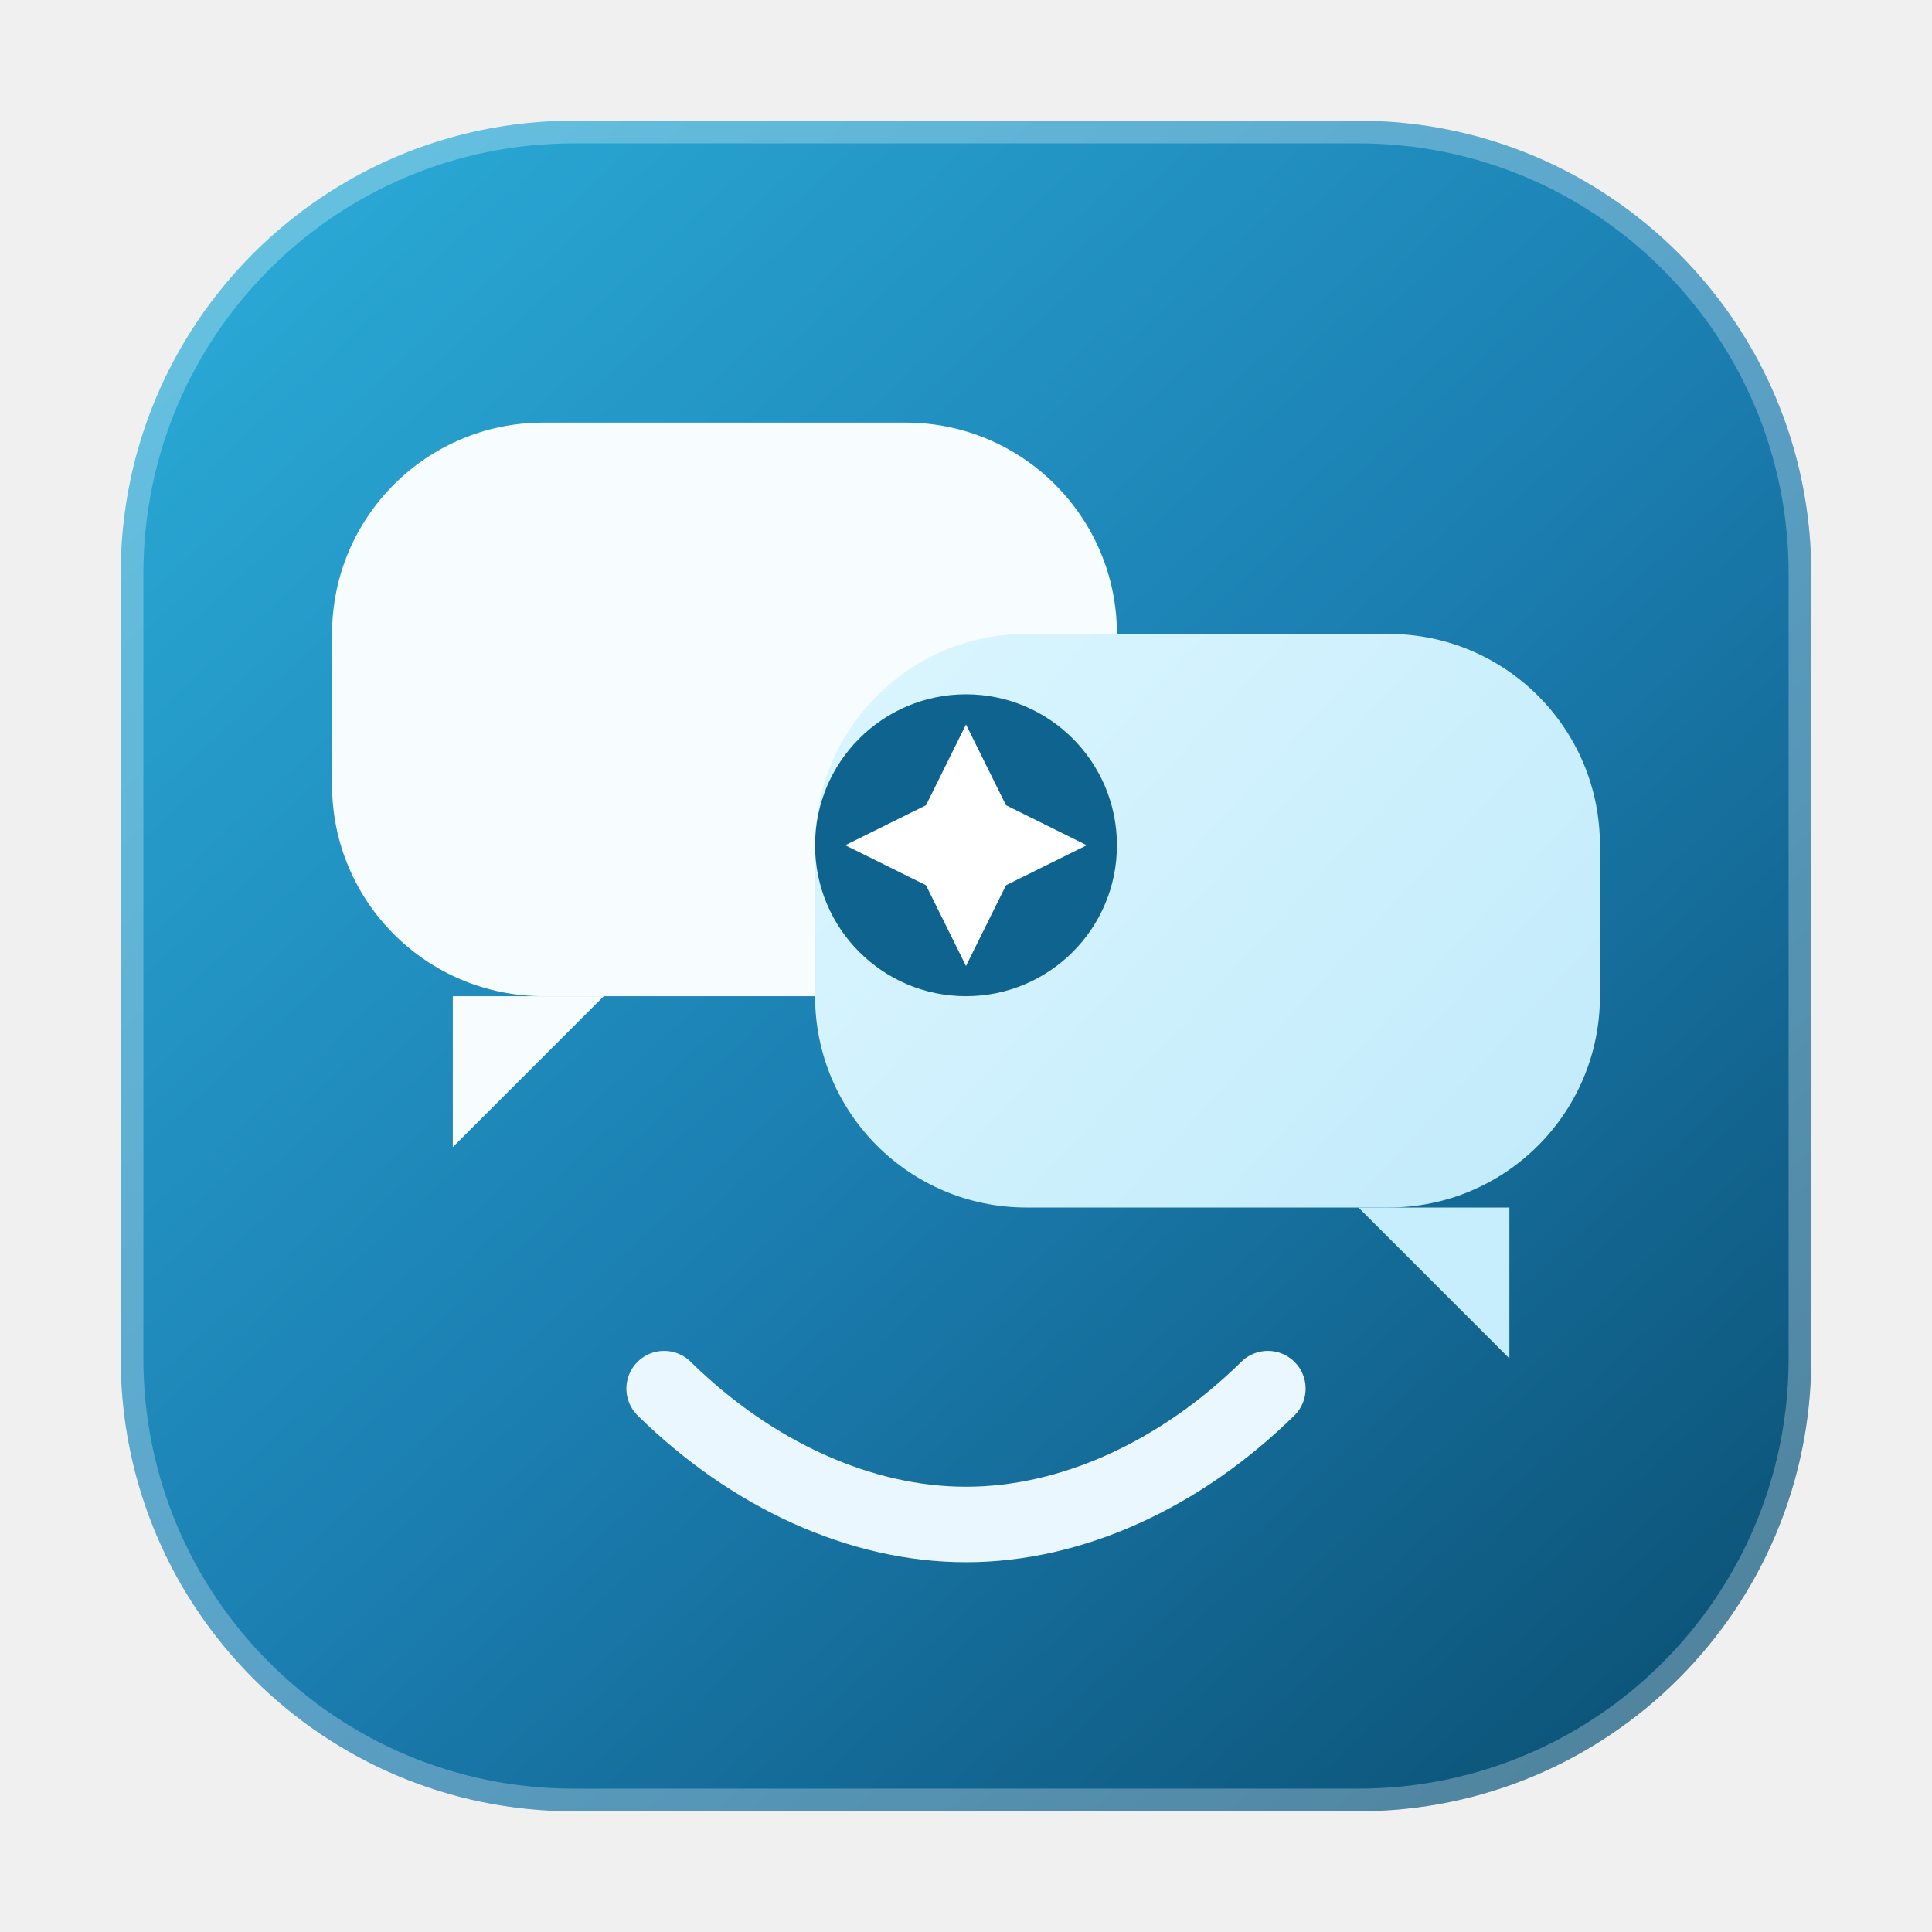
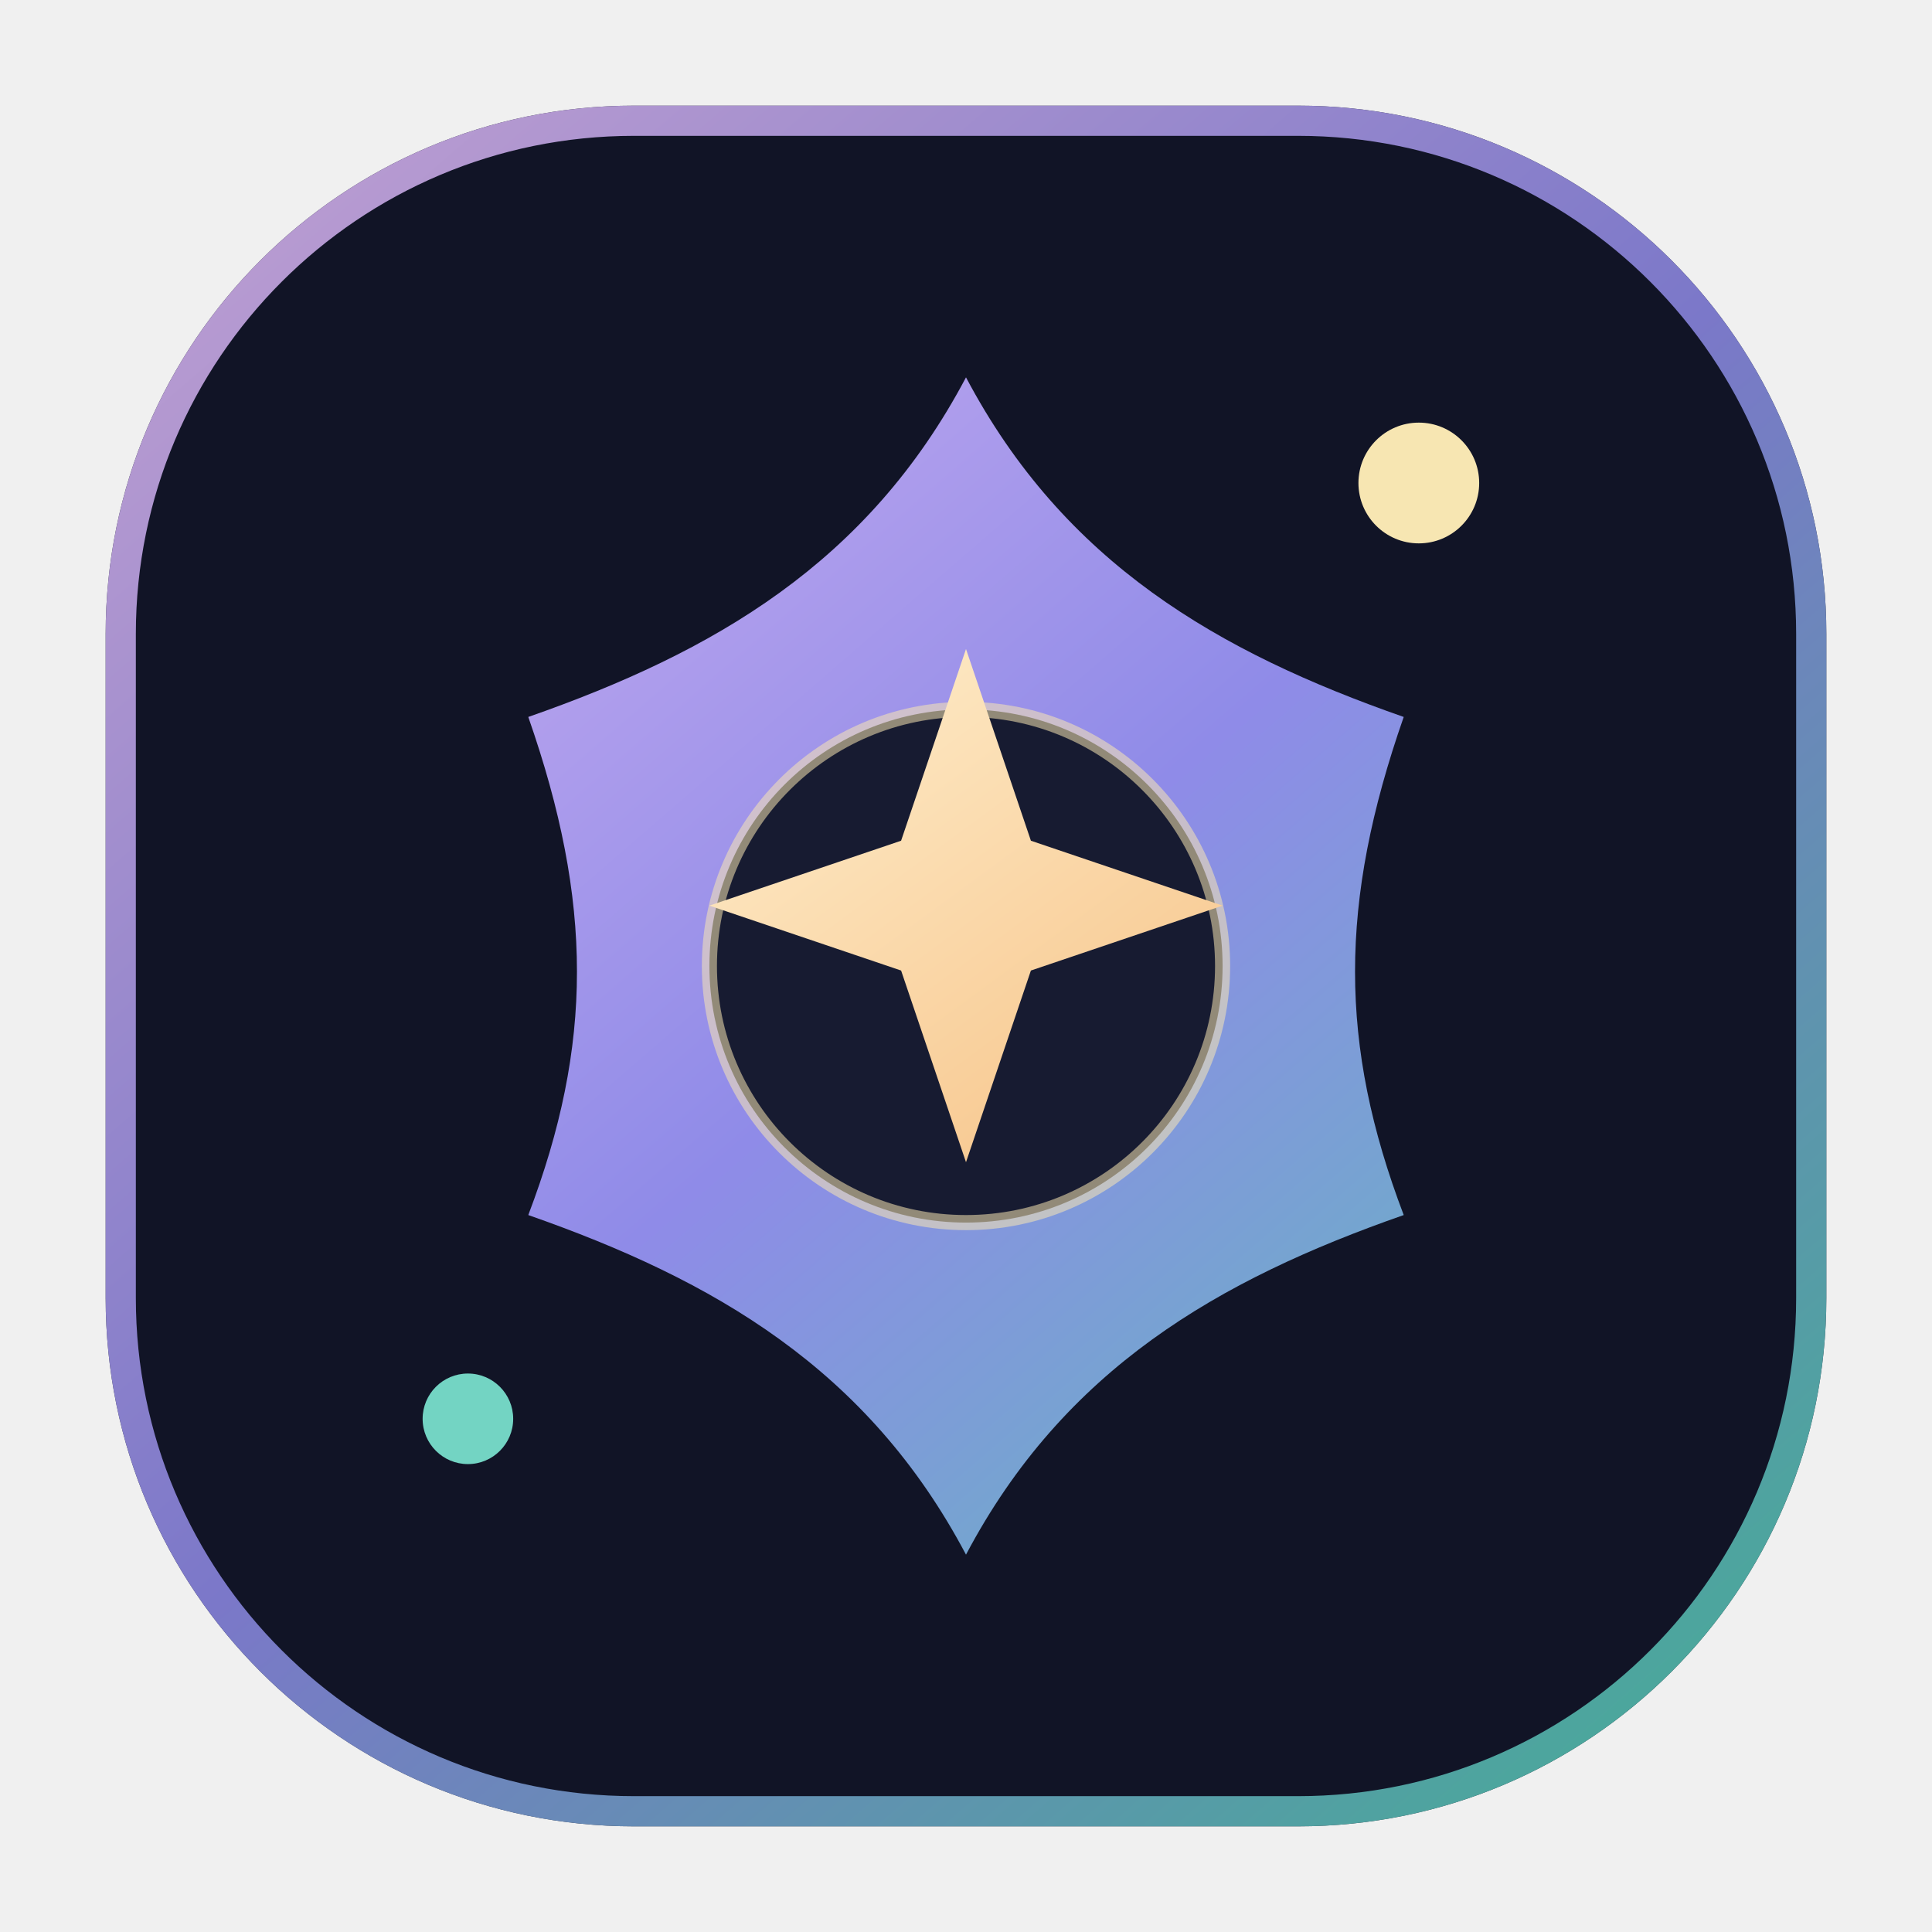
- <svg xmlns="http://www.w3.org/2000/svg" width="128" height="128" viewBox="0 0 128 128" fill="none" role="img" aria-label="AI Companion logo">
+ <svg xmlns="http://www.w3.org/2000/svg" width="128" height="128" viewBox="0 0 128 128" fill="none" role="img" aria-label="Emora logo">
  <defs>
-     <linearGradient id="logo-bg" x1="16" y1="12" x2="112" y2="116" gradientUnits="userSpaceOnUse">
-       <stop stop-color="#2AAAD6" />
-       <stop offset="0.52" stop-color="#1B7EB1" />
-       <stop offset="1" stop-color="#0C5276" />
+     <linearGradient id="night" x1="18" y1="12" x2="108" y2="116" gradientUnits="userSpaceOnUse">
+       <stop stop-color="#D9B6F2" />
+       <stop offset=".5" stop-color="#8F8BE8" />
+       <stop offset="1" stop-color="#55C4B2" />
    </linearGradient>
-     <linearGradient id="bubble-right" x1="54" y1="42" x2="106" y2="90" gradientUnits="userSpaceOnUse">
-       <stop stop-color="#DBF6FF" />
-       <stop offset="1" stop-color="#BEE9FA" />
+     <linearGradient id="core" x1="46" y1="38" x2="82" y2="87" gradientUnits="userSpaceOnUse">
+       <stop stop-color="#FFF4D6" />
+       <stop offset="1" stop-color="#F5B978" />
    </linearGradient>
  </defs>
-   <rect x="8" y="8" width="112" height="112" rx="30" fill="url(#logo-bg)" />
-   <rect x="8.75" y="8.75" width="110.5" height="110.5" rx="29.25" stroke="#FFFFFF" stroke-opacity="0.28" stroke-width="1.5" />
-   <rect x="22" y="28" width="52" height="38" rx="14" fill="#F7FCFF" />
-   <path d="M40 66L30 76V66H40Z" fill="#F7FCFF" />
-   <rect x="54" y="42" width="52" height="38" rx="14" fill="url(#bubble-right)" />
-   <path d="M90 80L100 90V80H90Z" fill="#C6EEFC" />
-   <circle cx="64" cy="56" r="10" fill="#0F638F" />
-   <path d="M64 48L66.65 53.35L72 56L66.65 58.65L64 64L61.35 58.65L56 56L61.35 53.35L64 48Z" fill="white" />
-   <path d="M44 92C49.8 97.7 57 101 64 101C71 101 78.2 97.7 84 92" stroke="#EAF7FE" stroke-width="5" stroke-linecap="round" />
+   <rect x="7" y="7" width="114" height="114" rx="35" fill="#111426" />
+   <rect x="8" y="8" width="112" height="112" rx="34" stroke="url(#night)" stroke-opacity=".84" stroke-width="2" />
+   <path d="M64 25C70.5 37.3 80.7 43.2 93 47.5C88.7 59.8 88.7 69.2 93 80.5C80.7 84.8 70.5 90.7 64 103C57.5 90.7 47.3 84.8 35 80.5C39.3 69.2 39.3 59.8 35 47.5C47.3 43.2 57.5 37.3 64 25Z" fill="url(#night)" />
+   <circle cx="64" cy="64" r="17" fill="#171B31" stroke="#F7E6B2" stroke-opacity=".55" />
+   <path d="M64 43L68.3 55.7L81 60L68.3 64.3L64 77L59.7 64.3L47 60L59.7 55.7L64 43Z" fill="url(#core)" />
+   <circle cx="94" cy="32" r="4" fill="#F7E6B2" />
+   <circle cx="31" cy="94" r="3" fill="#73D4C3" />
</svg>
